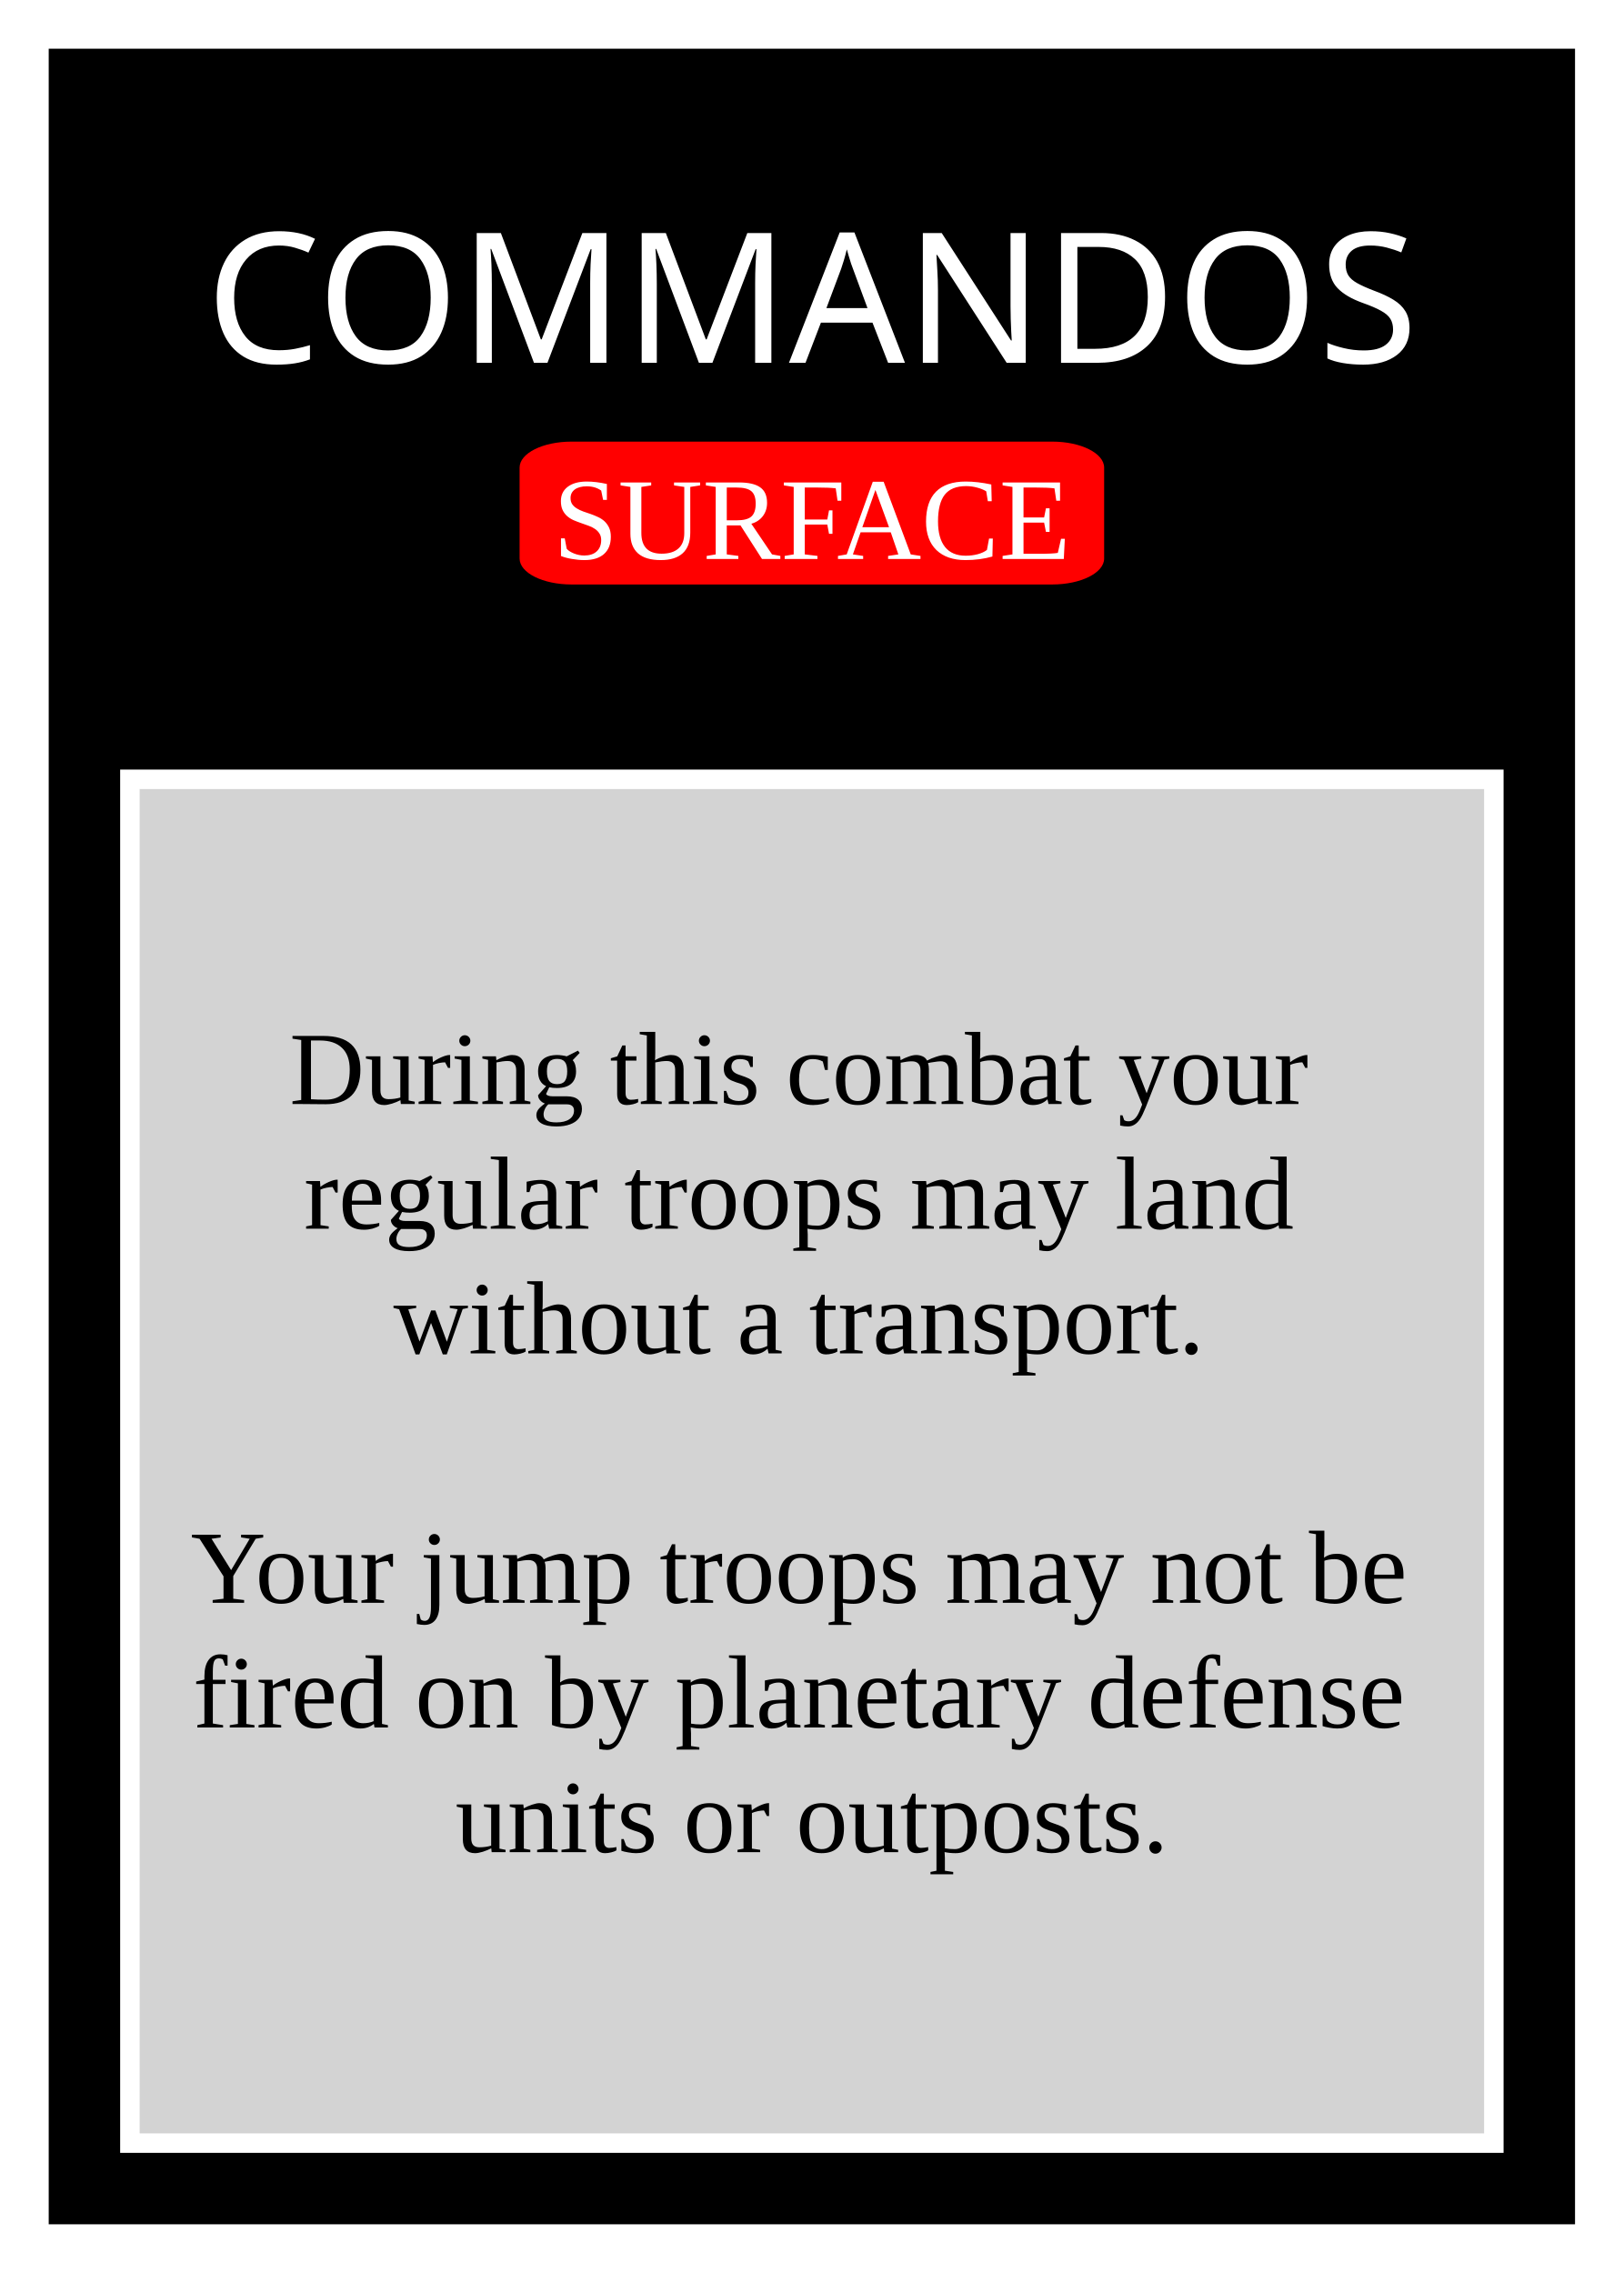
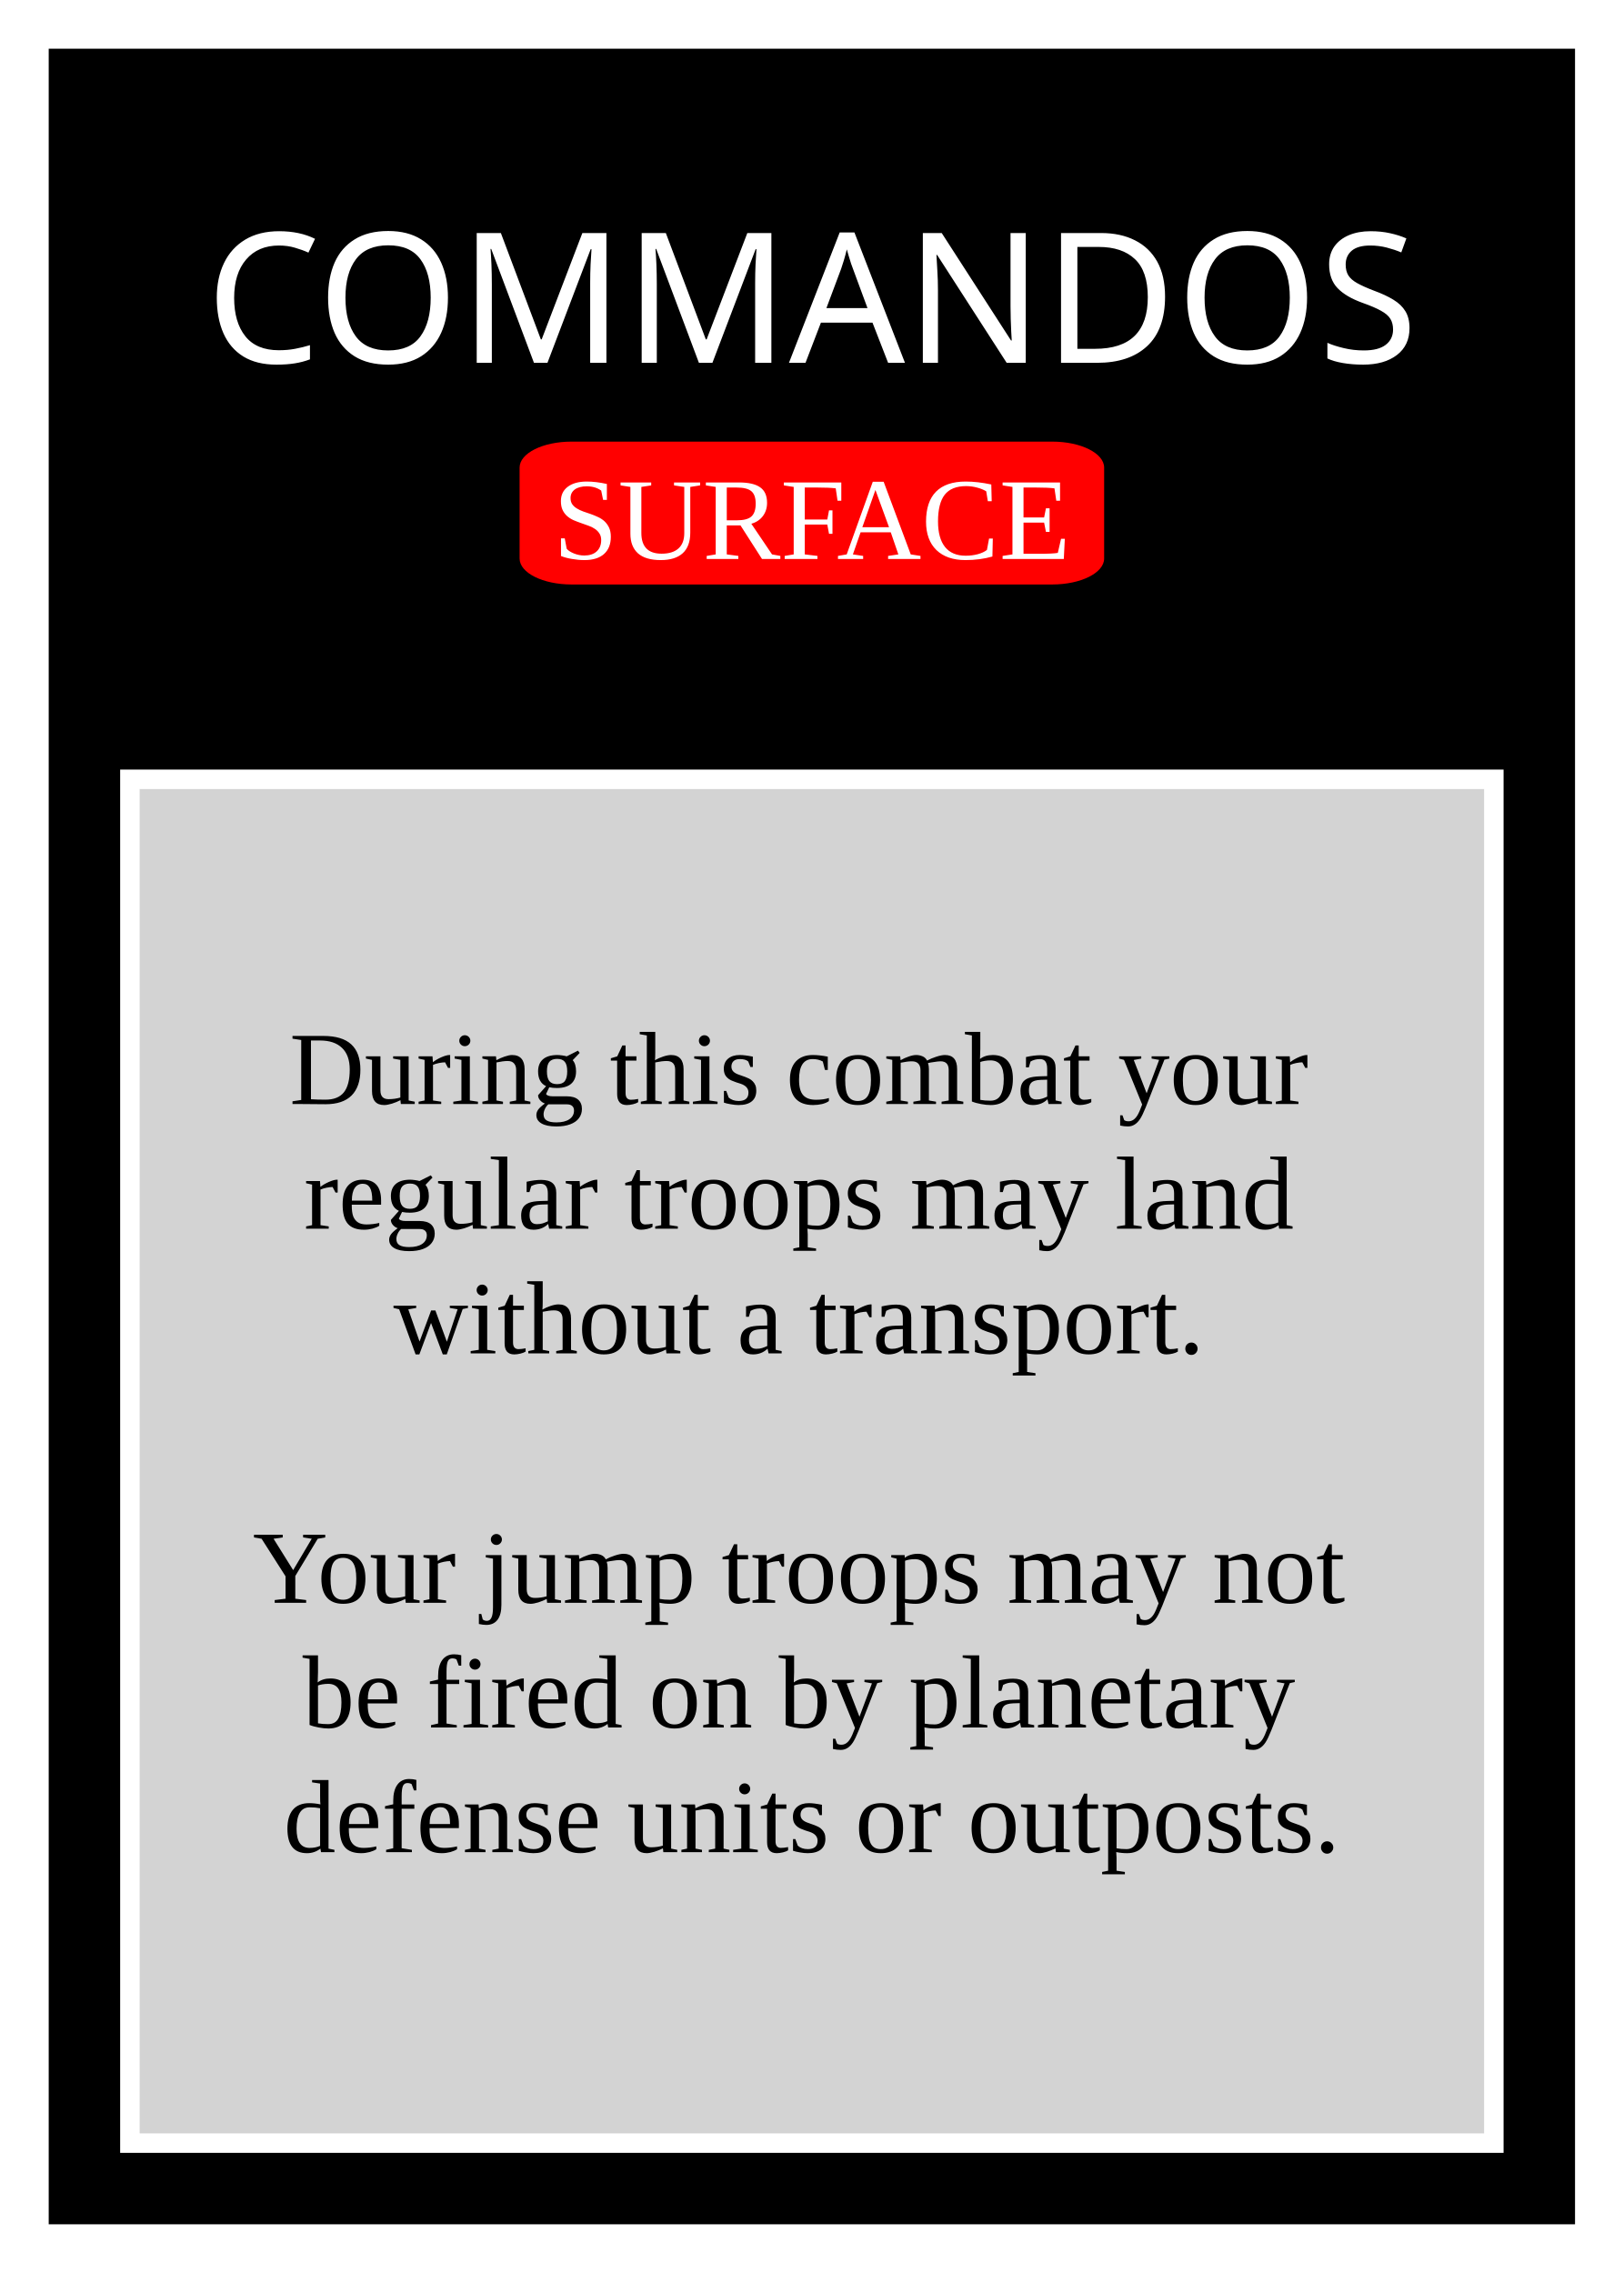
<svg xmlns="http://www.w3.org/2000/svg" width="250" height="350">
  <rect id="card_background" width="100%" height="100%" fill="black" stroke="white" stroke-width="15" />
  <g id="card_name" text-anchor="middle" dominant-baseline="central">
    <rect id="name" x="20" y="20" width="210" />
    <text x="125" y="45" fill="white" font-size="28" font-family="stop">COMMANDOS</text>
  </g>
  <g id="when" text-anchor="middle" dominant-baseline="central">
    <rect x="80" y="68" rx="8" ry="4" width="90" height="22" fill="red" />
    <text x="125" y="80" fill="white" font-size="18">SURFACE</text>
  </g>
  <g id="description">
    <rect x="20" y="120" width="210" height="210" fill="lightgrey" stroke="white" stroke-width="3" />
    <g id="text" text-anchor="middle" font-size="16">
      <text id="main_text">
        <tspan x="50%" dy="170">During this combat your</tspan>
        <tspan x="50%" dy="1.2em">regular troops may land</tspan>
        <tspan x="50%" dy="1.2em">without a transport.</tspan>
-         <tspan x="50%" dy="2.4em">Your jump troops may not be</tspan>
-         <tspan x="50%" dy="1.2em">fired on by planetary defense</tspan>
-         <tspan x="50%" dy="1.2em">units or outposts.</tspan>
+         <tspan x="50%" dy="2.4em">Your jump troops may not</tspan>
+         <tspan x="50%" dy="1.2em">be fired on by planetary</tspan>
+         <tspan x="50%" dy="1.2em">defense units or outposts.</tspan>
      </text>
    </g>
  </g>
</svg>
